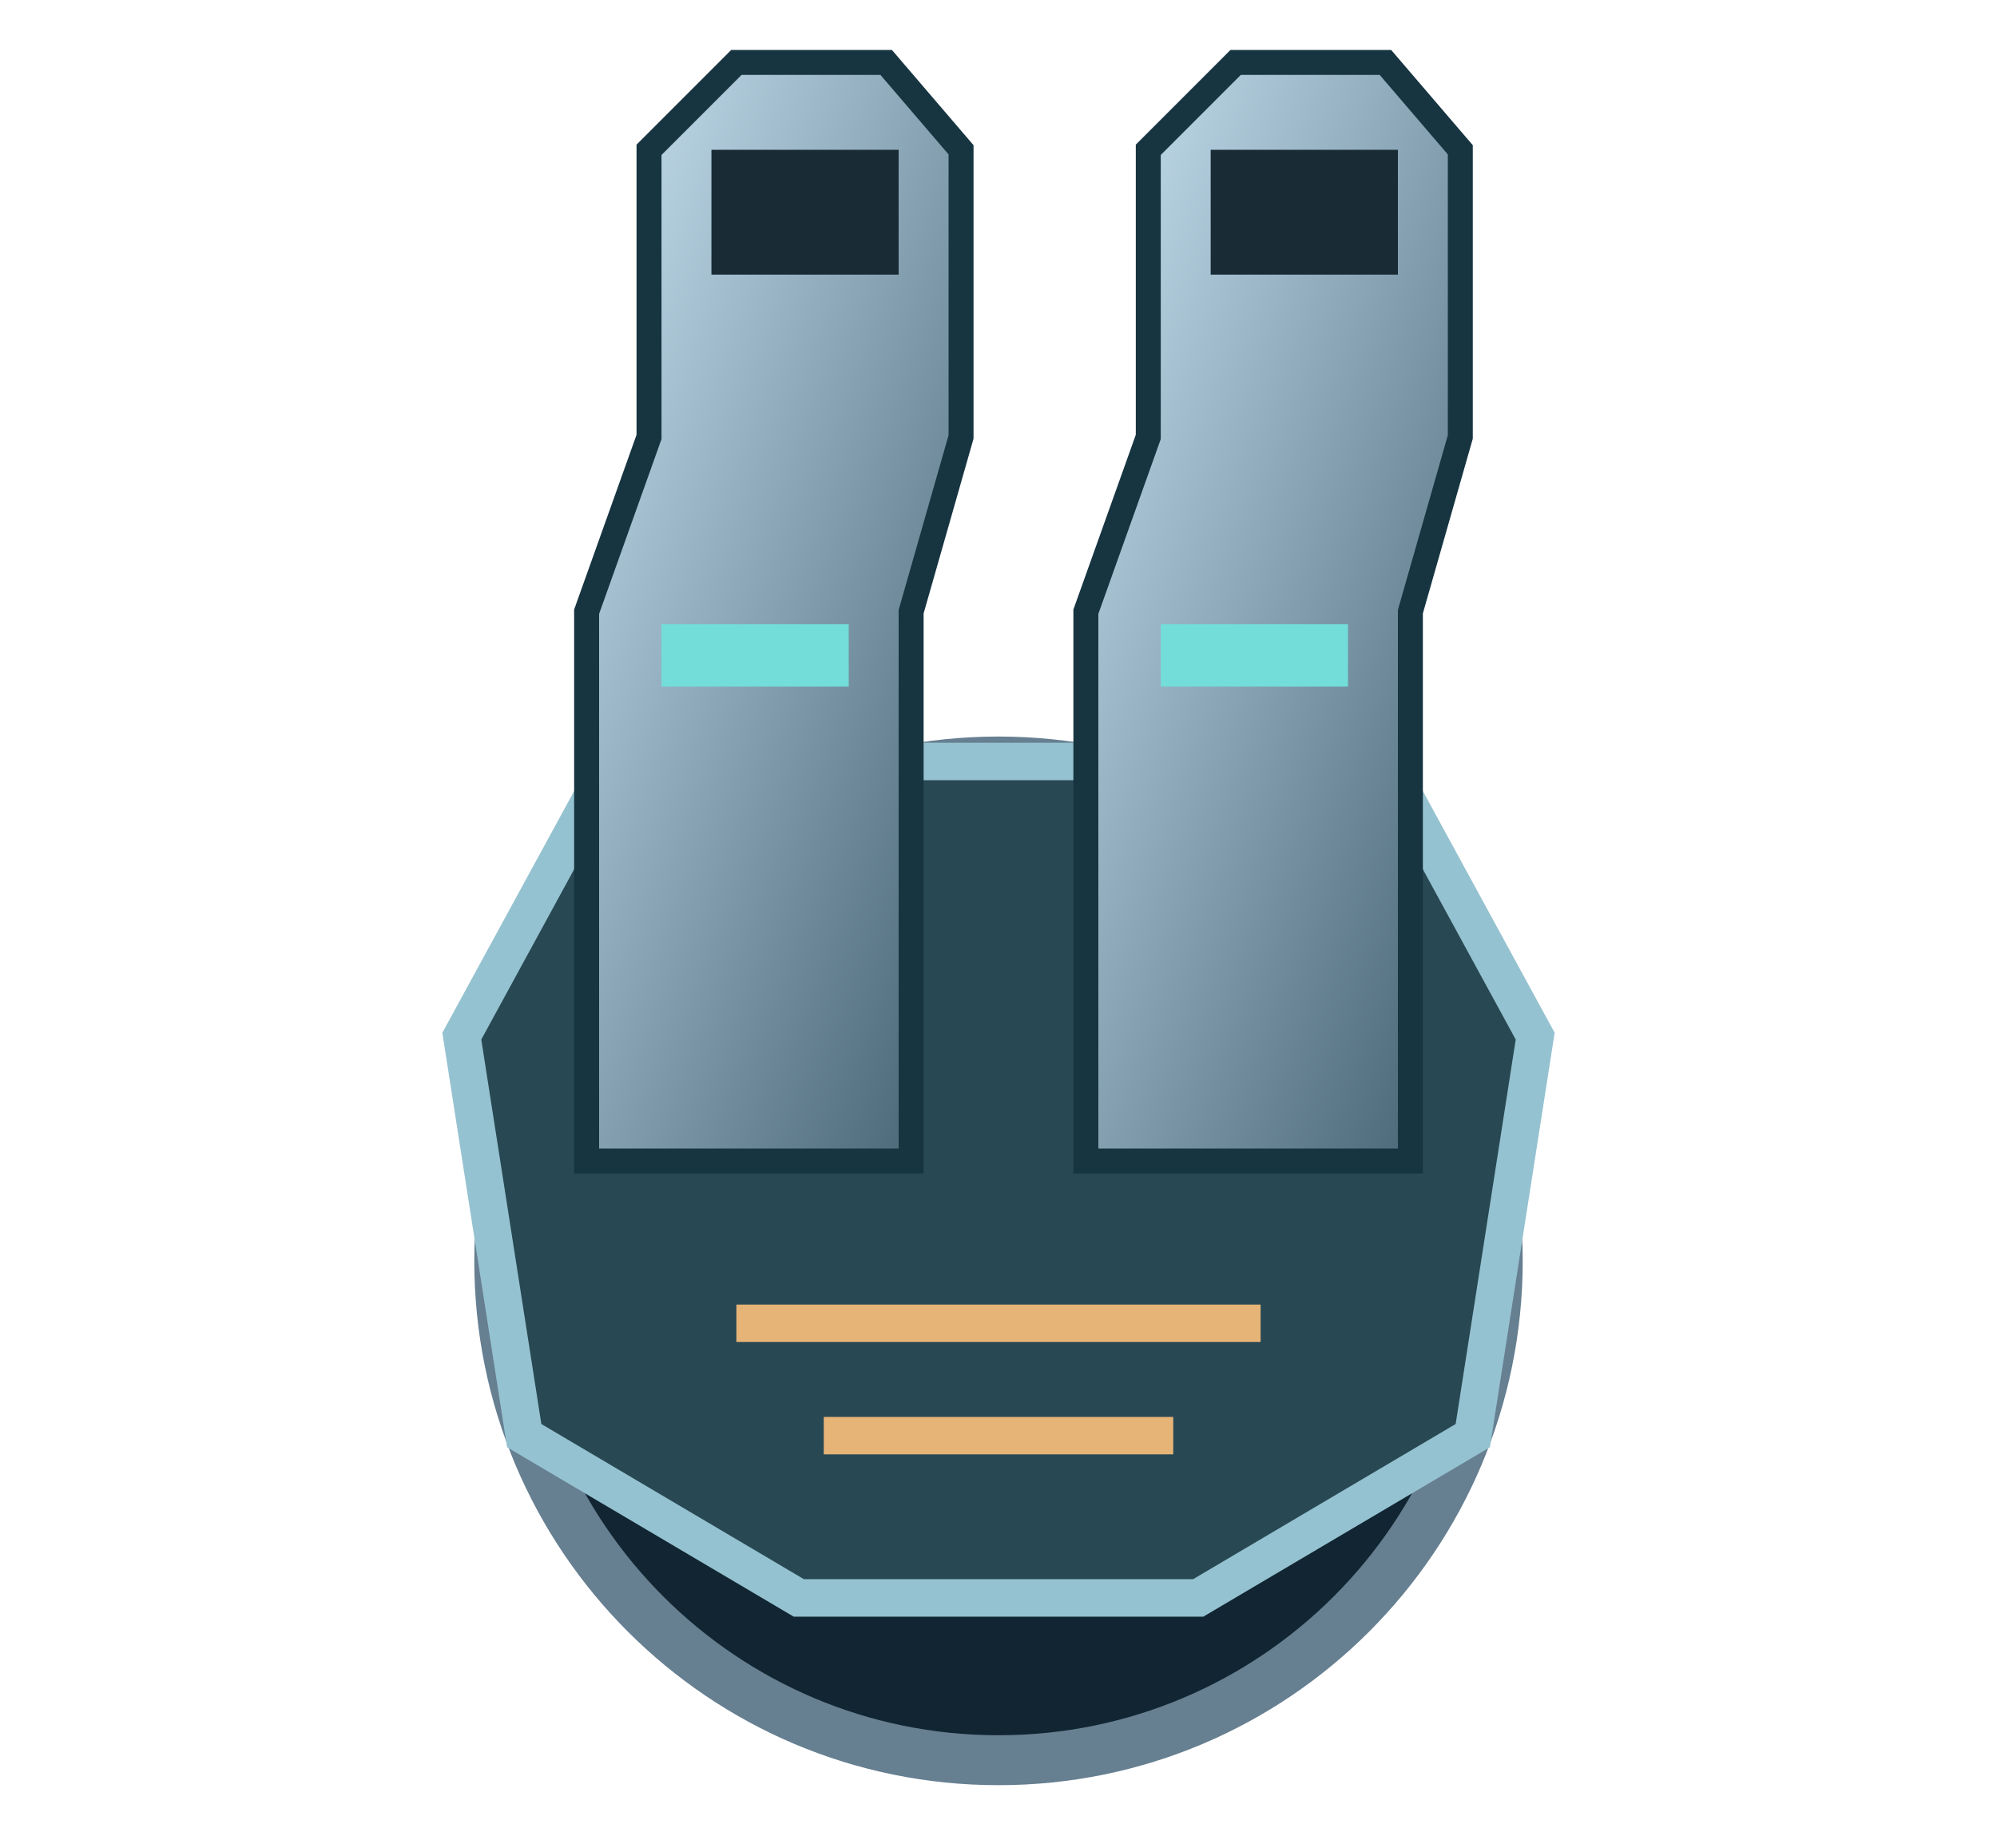
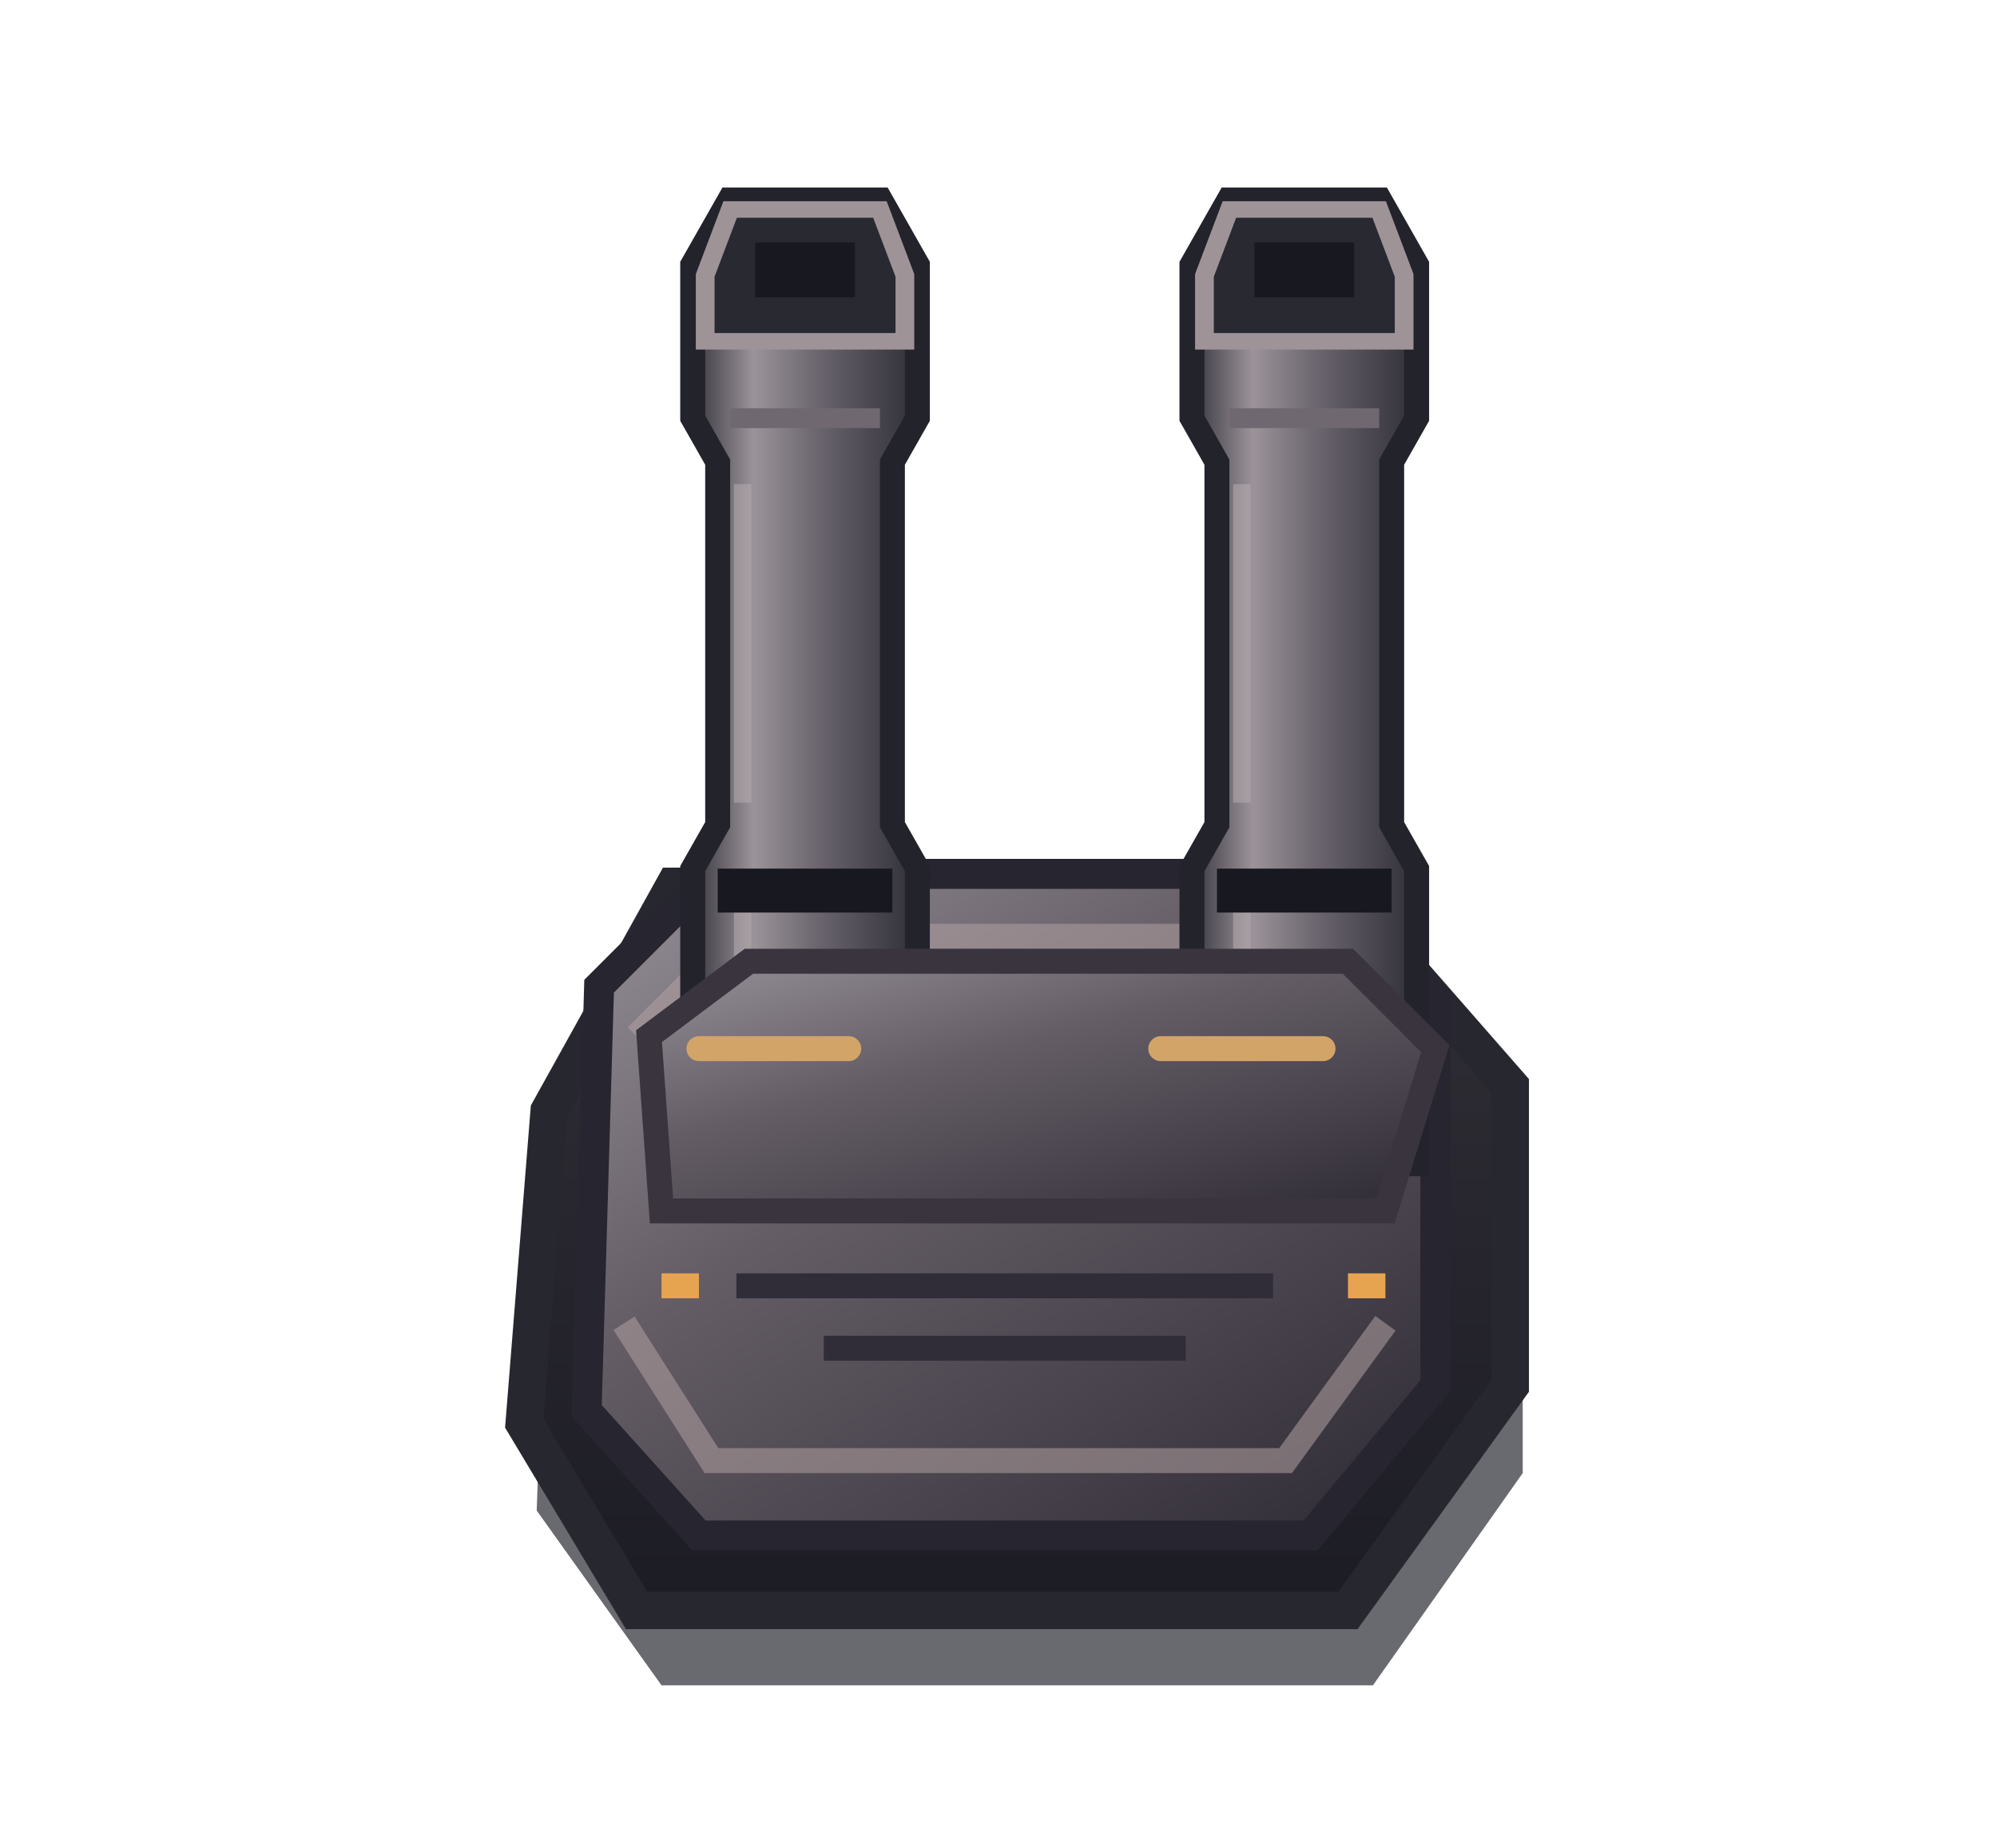
- <svg xmlns="http://www.w3.org/2000/svg" viewBox="0 0 160 148" role="img" aria-labelledby="title">
+ <svg xmlns="http://www.w3.org/2000/svg" width="160" height="148" viewBox="0 0 160 148">
  <defs>
-     <linearGradient id="steel" x2="100%" y2="100%" gradientUnits="objectBoundingBox">
-       <stop stop-color="#c8e2f2" />
-       <stop offset="1" stop-color="#446171" />
+     <linearGradient id="armor" x1="0" y1="0" x2=".85" y2="1" gradientUnits="objectBoundingBox">
+       <stop stop-color="#969099" />
+       <stop offset=".42" stop-color="#645d66" />
+       <stop offset="1" stop-color="#34303a" />
+     </linearGradient>
+     <linearGradient id="barrel">
+       <stop stop-color="#36353e" />
+       <stop offset=".27" stop-color="#9b9399" />
+       <stop offset=".57" stop-color="#68636c" />
+       <stop offset="1" stop-color="#302f38" />
+     </linearGradient>
+     <linearGradient id="seat" x2="0" y2="1">
+       <stop stop-color="#312f36" />
+       <stop offset="1" stop-color="#1c1c25" />
    </linearGradient>
  </defs>
-   <circle cx="80" cy="101" r="40" fill="#112632" stroke="#667f91" stroke-width="4" />
-   <path fill="#284853" stroke="#95c2d0" stroke-width="3" d="M42 115 37 83 49 61h62l12 22-5 32-22 13H64z" />
-   <path data-prong="port" fill="url(#steel)" stroke="#173441" stroke-width="2" d="M47 93V49l5-14V12l7-7h12l6 7v23l-4 14v44z" />
-   <path data-prong="starboard" fill="url(#steel)" stroke="#173441" stroke-width="2" d="M87 93V49l5-14V12l7-7h12l6 7v23l-4 14v44z" />
-   <path fill="#192c36" d="M57 12h15v10H57zm40 0h15v10H97z" />
-   <path fill="#73ddda" d="M53 50h15v5H53zm40 0h15v5H93z" />
-   <path fill="none" stroke="#e6b477" stroke-width="3" d="M59 106h42m-35 9h28" />
+   <path d="M43 88 52 69h56l13 19v25l-12 17H52l-10-14Z" fill="#181923" opacity=".65" transform="translate(1 5)" />
+   <path d="M44 89 54 71h53l14 16v24l-13 18H51l-9-15Z" fill="url(#seat)" stroke="#272730" stroke-width="3" />
+   <path d="M48 79 57 70h48l10 10v31l-10 12H56l-9-10Z" fill="url(#armor)" stroke="#272530" stroke-width="2.4" />
+   <path d="M51 83 59 75h42l9 7m-60 24 7 11h46l8-11" fill="none" stroke="#b0a1a1" stroke-opacity=".55" stroke-width="2" />
+   <g transform="translate(64.5 11.5) scale(1 .88)">
+     <path d="M-9 93-9 66-7 62-7 29-9 25-9 11-6 5H6l3 6v14l-2 4v33l2 4v27Z" fill="url(#barrel)" stroke="#23232c" stroke-width="2" />
+     <path d="M-5 31v29m0 7v13" fill="none" stroke="#b5abb0" stroke-opacity=".56" stroke-width="1.4" />
+     <path d="M-6 6h12l2 6v6H-8v-6Z" fill="#292932" stroke="#9e9498" stroke-width="1.5" />
+     <path d="M-4 9h8v5h-8zM-7 66H7v4H-7z" fill="#181920" />
+     <path d="M-6 25H6" stroke="#706871" stroke-width="1.8" />
+   </g>
+   <g transform="translate(104.5 11.5) scale(1 .88)">
+     <path d="M-9 93-9 66-7 62-7 29-9 25-9 11-6 5H6l3 6v14l-2 4v33l2 4v27Z" fill="url(#barrel)" stroke="#23232c" stroke-width="2" />
+     <path d="M-5 31v29m0 7v13" fill="none" stroke="#b5abb0" stroke-opacity=".56" stroke-width="1.4" />
+     <path d="M-6 6h12l2 6v6H-8v-6Z" fill="#292932" stroke="#9e9498" stroke-width="1.5" />
+     <path d="M-4 9h8v5h-8zM-7 66H7v4H-7z" fill="#181920" />
+     <path d="M-6 25H6" stroke="#706871" stroke-width="1.8" />
+   </g>
+   <path d="M52 83 60 77h48l7 7-4 13H53Z" fill="url(#armor)" stroke="#39343e" stroke-width="2" />
+   <path d="M56 84h12m25 0h13" stroke="#d2a467" stroke-width="2" stroke-linecap="round" />
+   <path d="M59 103h43m-36 5h29" stroke="#312d38" stroke-width="2" />
+   <path d="M53 103h3m52 0h3" stroke="#e6a451" stroke-width="2" />
</svg>
